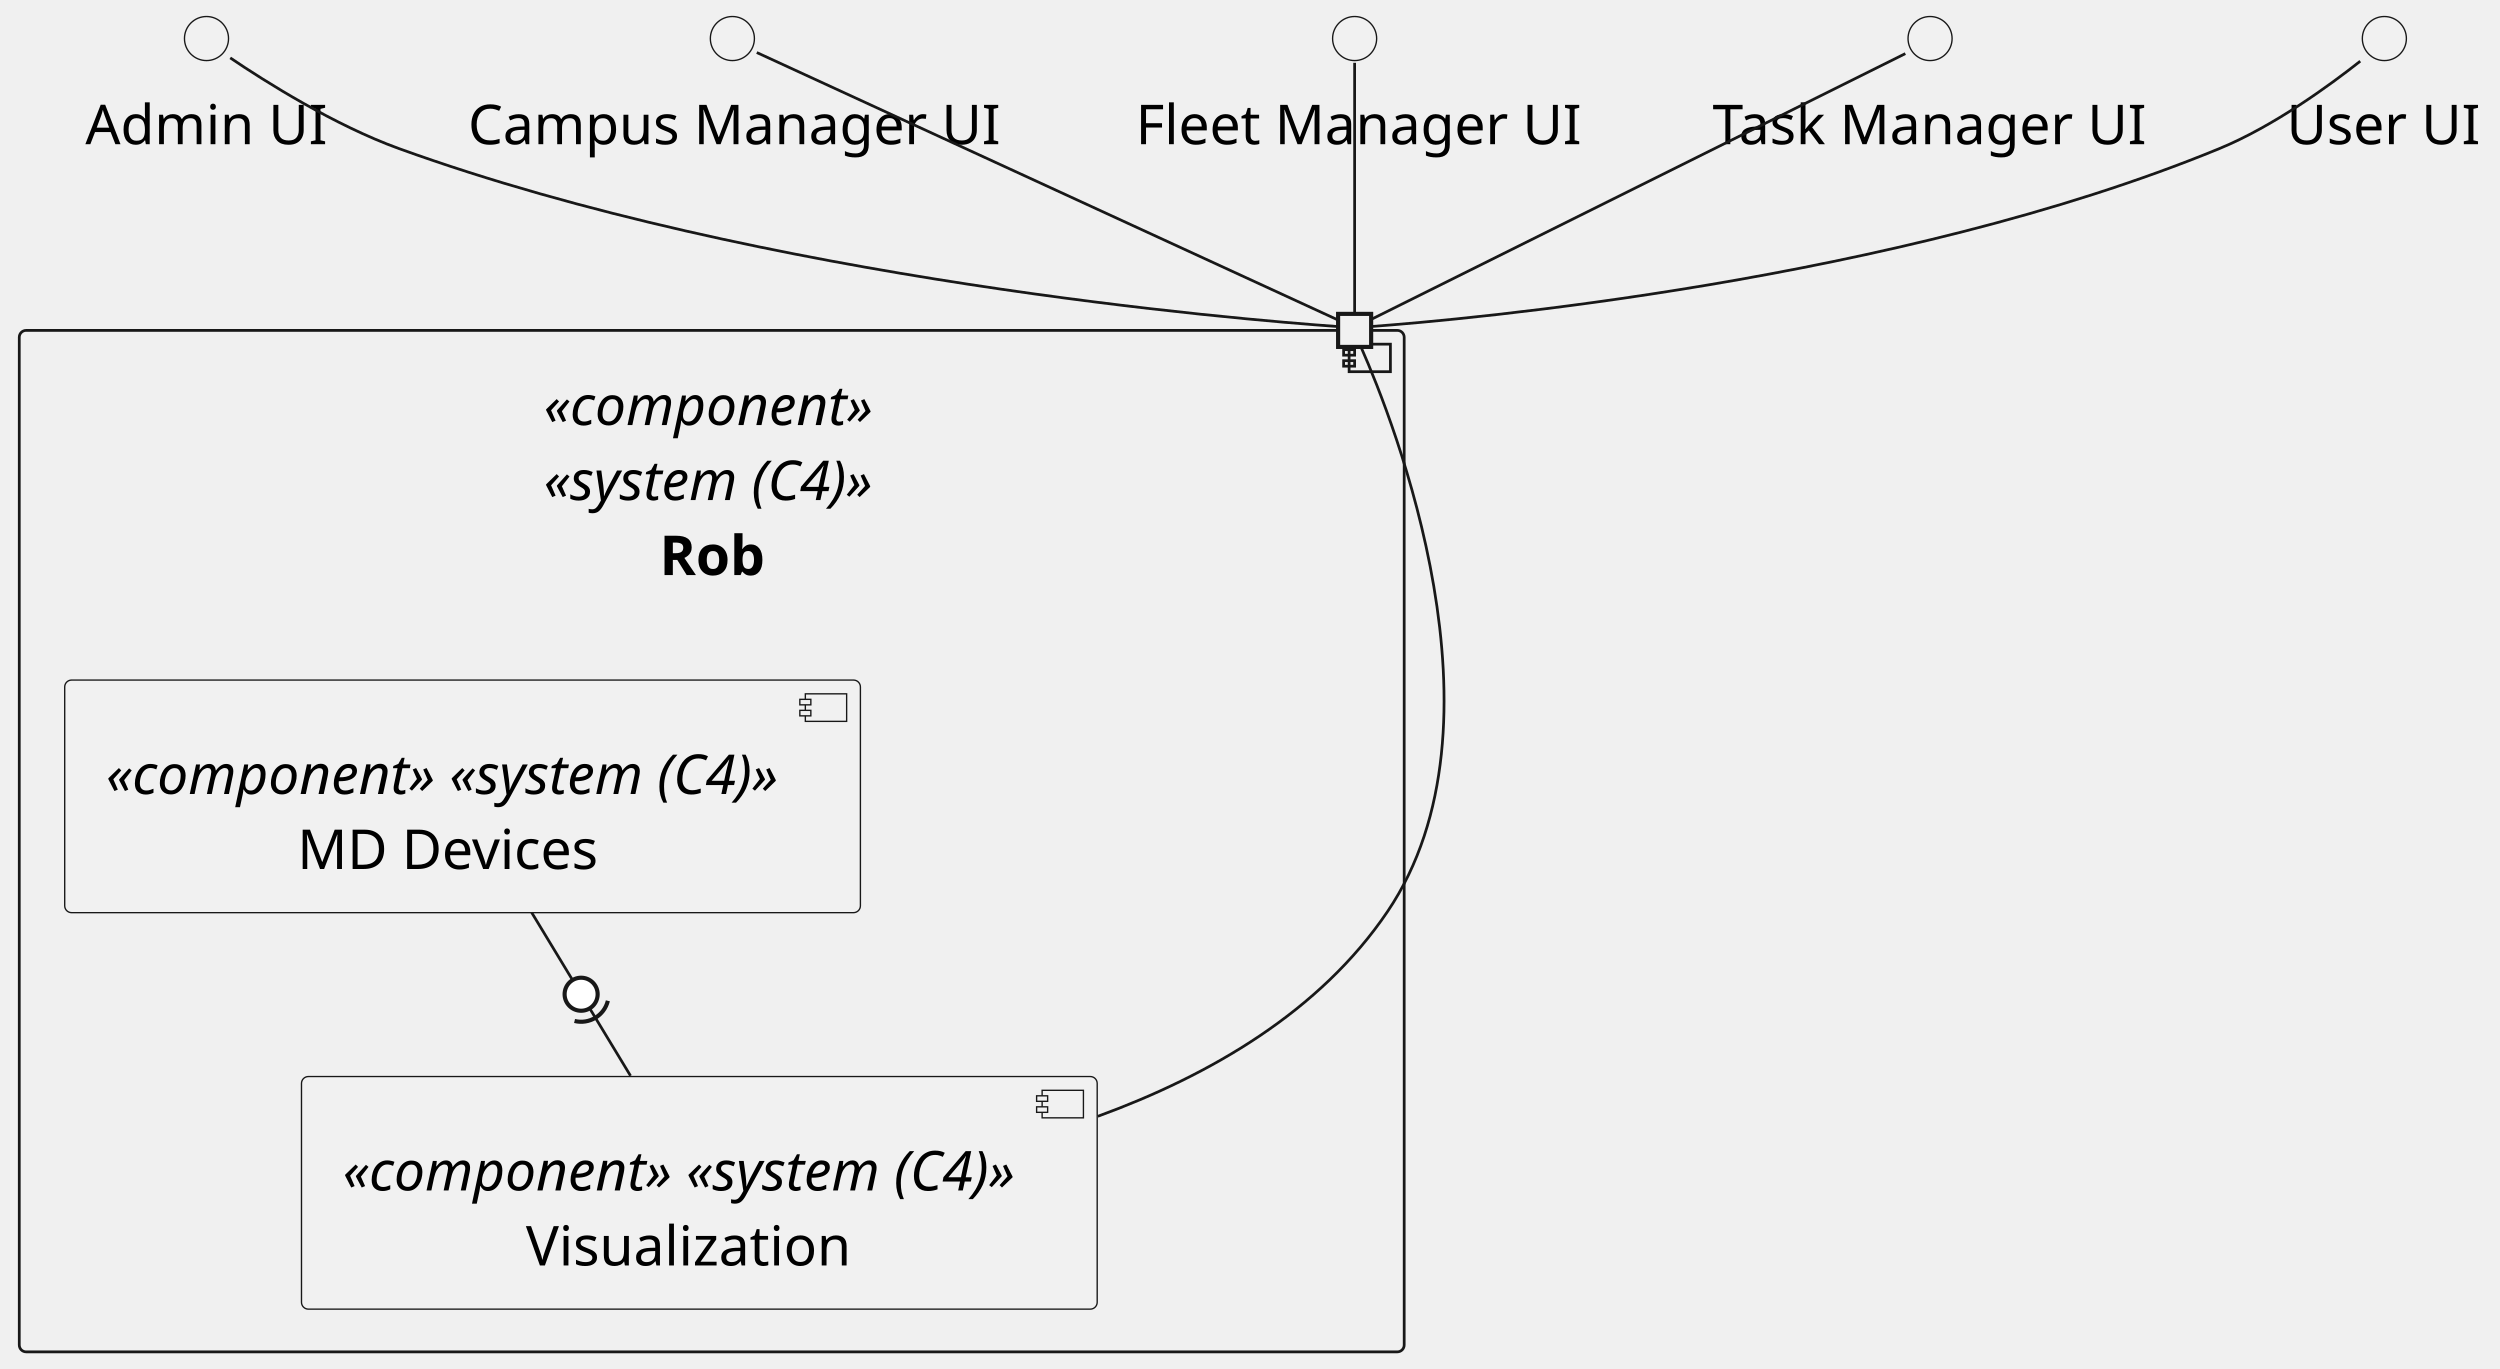
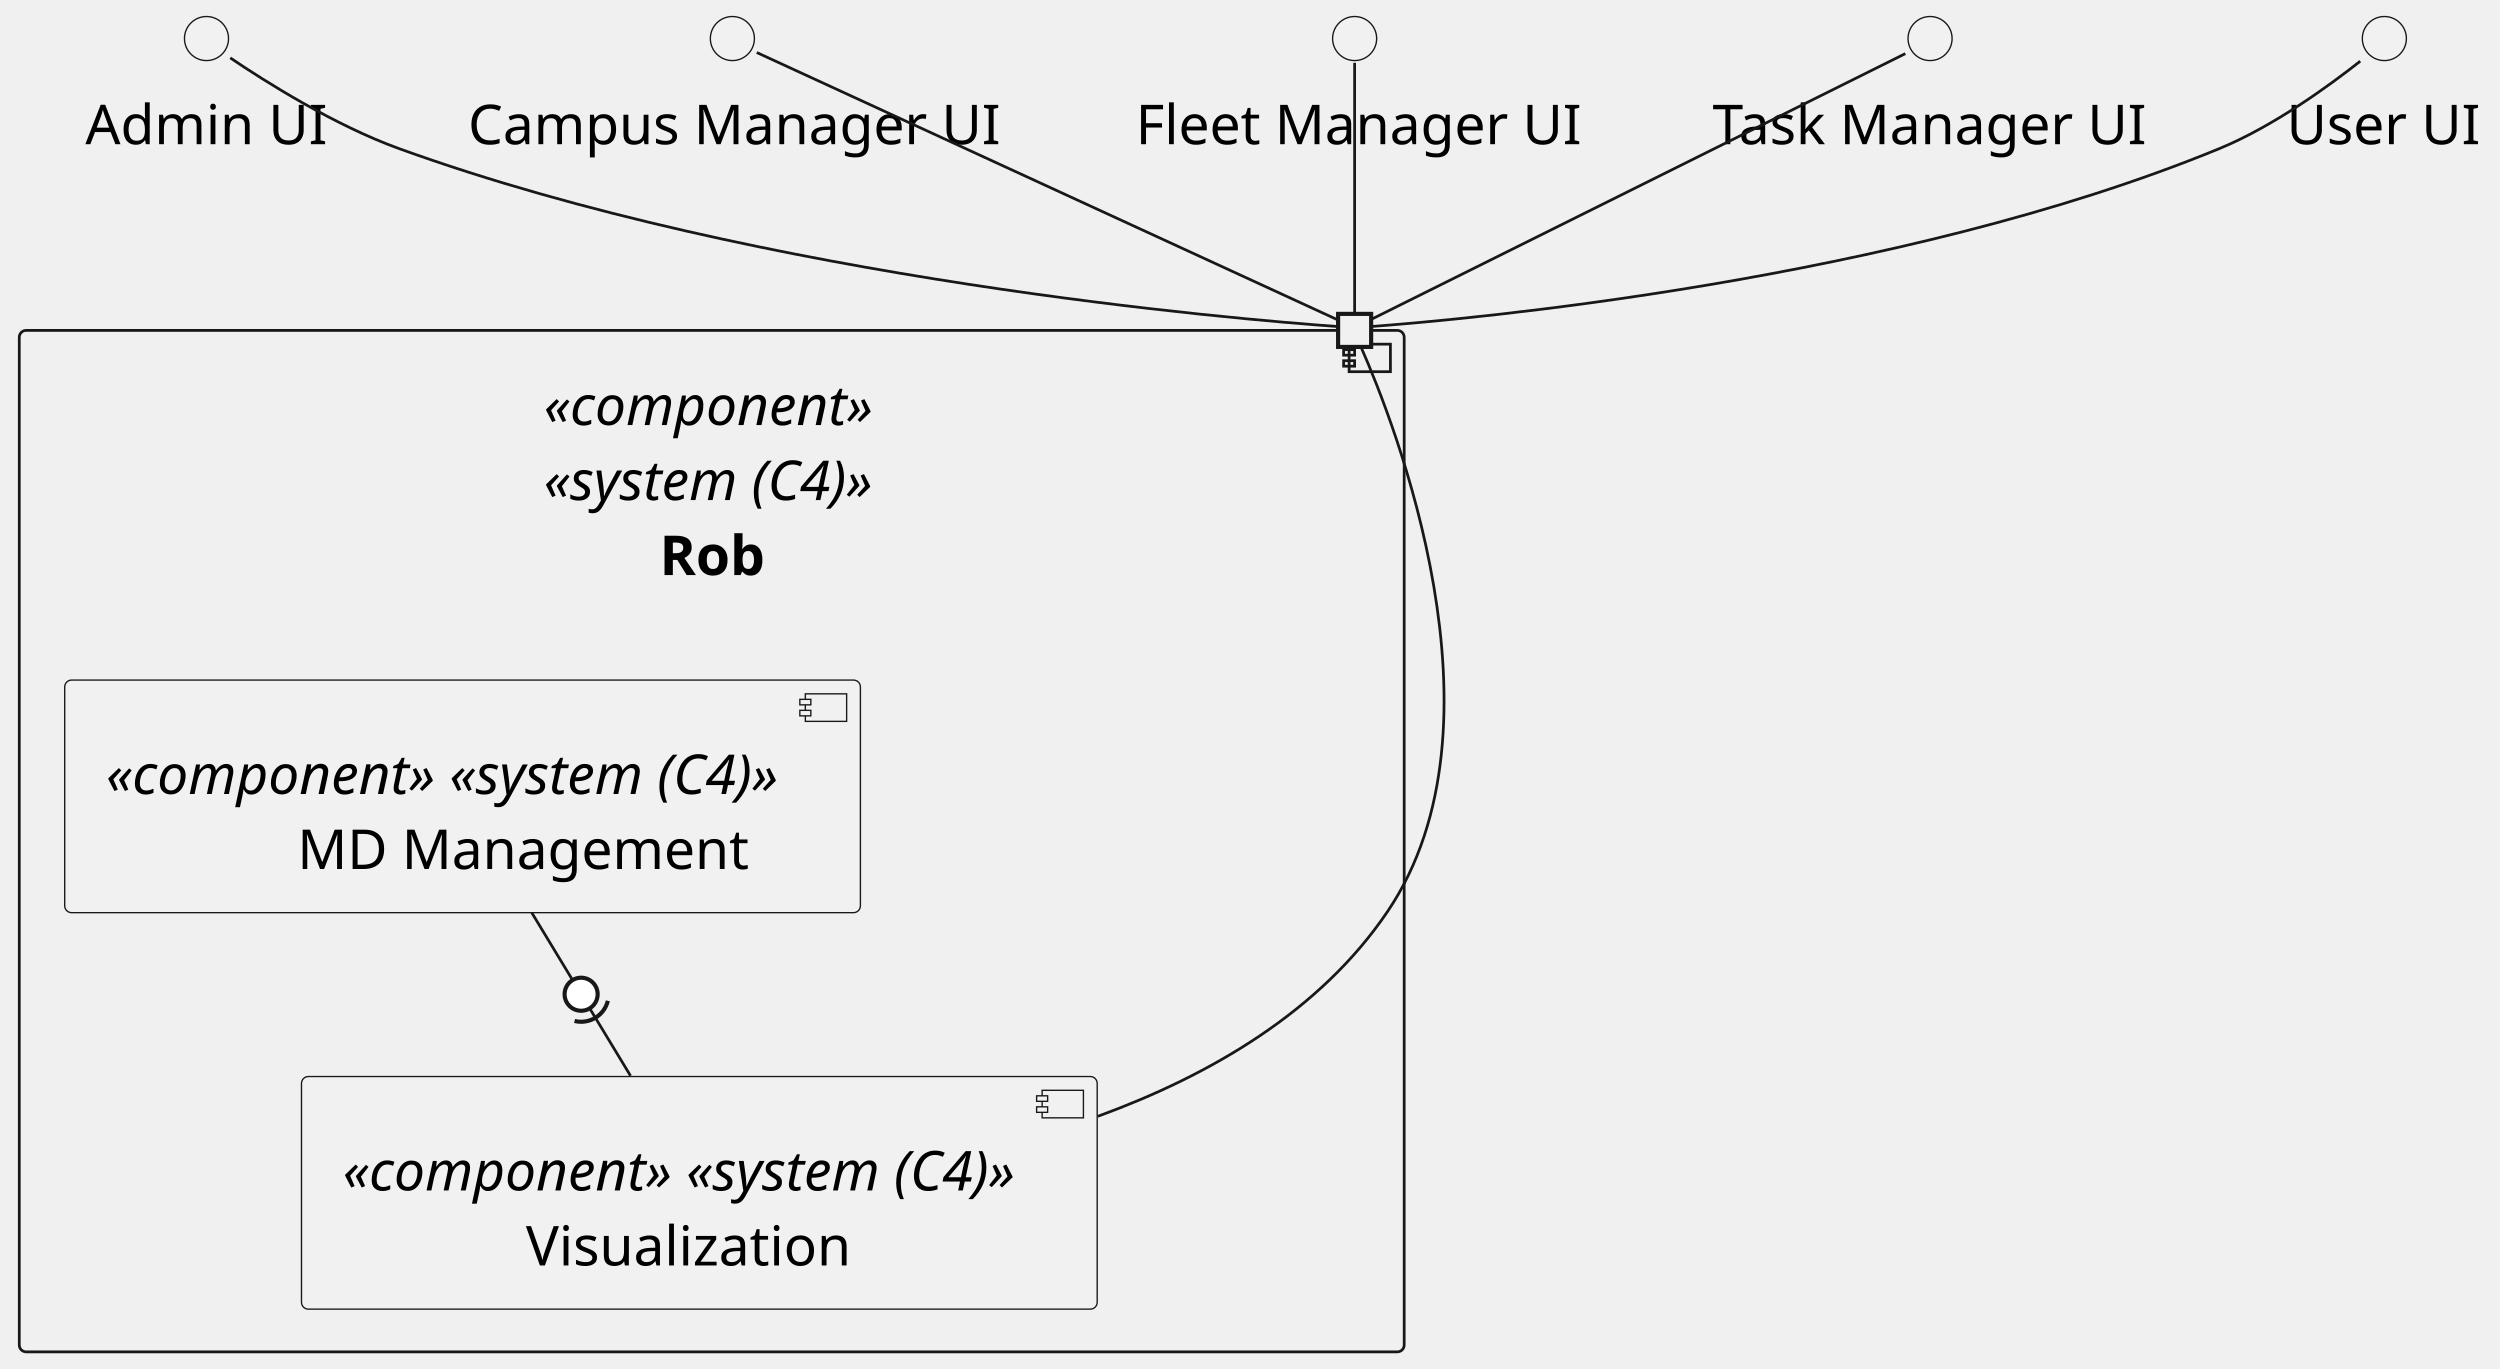
<svg xmlns="http://www.w3.org/2000/svg" contentStyleType="text/css" height="497px" preserveAspectRatio="none" style="width:908px;height:497px;background:#FFFFFF;" version="1.1" viewBox="0 0 908 497" width="908px" zoomAndPan="magnify">
  <defs />
  <g>
    <g id="cluster_Rob">
      <rect fill="none" height="371" rx="2.5" ry="2.5" style="stroke:#181818;stroke-width:1.0;" width="503" x="7" y="120" />
      <rect fill="none" height="10" style="stroke:#181818;stroke-width:1.0;" width="15" x="490" y="125" />
      <rect fill="none" height="2" style="stroke:#181818;stroke-width:1.0;" width="4" x="488" y="127" />
      <rect fill="none" height="2" style="stroke:#181818;stroke-width:1.0;" width="4" x="488" y="131" />
      <text fill="#000000" font-family="sans-serif" font-size="20" font-style="italic" lengthAdjust="spacing" textLength="122" x="197.5" y="154.38">«component»</text>
      <text fill="#000000" font-family="sans-serif" font-size="20" font-style="italic" lengthAdjust="spacing" textLength="122" x="197.5" y="181.62">«system (C4)»</text>
      <text fill="#000000" font-family="sans-serif" font-size="20" font-weight="bold" lengthAdjust="spacing" textLength="37.875" x="239.562" y="208.86">Rob</text>
    </g>
    <text fill="#000000" font-family="sans-serif" font-size="20" lengthAdjust="spacing" textLength="5" x="489.5" y="96.14"> </text>
    <rect fill="#F1F1F1" height="12" style="stroke:#181818;stroke-width:1.5;" width="12" x="486" y="114" />
    <g id="elem_V">
      <rect fill="#F1F1F1" height="84.48" rx="2.5" ry="2.5" style="stroke:#181818;stroke-width:0.5;" width="289" x="109.5" y="391" />
      <rect fill="#F1F1F1" height="10" style="stroke:#181818;stroke-width:0.5;" width="15" x="378.5" y="396" />
      <rect fill="#F1F1F1" height="2" style="stroke:#181818;stroke-width:0.5;" width="4" x="376.5" y="398" />
      <rect fill="#F1F1F1" height="2" style="stroke:#181818;stroke-width:0.5;" width="4" x="376.5" y="402" />
      <text fill="#000000" font-family="sans-serif" font-size="20" font-style="italic" lengthAdjust="spacing" textLength="249" x="124.5" y="432.38">«component» «system (C4)»</text>
      <text fill="#000000" font-family="sans-serif" font-size="20" lengthAdjust="spacing" textLength="116" x="191" y="459.62">Visualization</text>
    </g>
    <g id="elem_MDD">
      <rect fill="#F1F1F1" height="84.48" rx="2.5" ry="2.5" style="stroke:#181818;stroke-width:0.5;" width="289" x="23.5" y="247" />
      <rect fill="#F1F1F1" height="10" style="stroke:#181818;stroke-width:0.5;" width="15" x="292.5" y="252" />
      <rect fill="#F1F1F1" height="2" style="stroke:#181818;stroke-width:0.5;" width="4" x="290.5" y="254" />
      <rect fill="#F1F1F1" height="2" style="stroke:#181818;stroke-width:0.5;" width="4" x="290.5" y="258" />
      <text fill="#000000" font-family="sans-serif" font-size="20" font-style="italic" lengthAdjust="spacing" textLength="249" x="38.5" y="288.38">«component» «system (C4)»</text>
-       <text fill="#000000" font-family="sans-serif" font-size="20" lengthAdjust="spacing" textLength="110" x="108" y="315.62">MD Devices</text>
+       <text fill="#000000" font-family="sans-serif" font-size="20" lengthAdjust="spacing" textLength="110" x="108" y="315.62">MD Management</text>
    </g>
    <g id="elem_AUI">
      <ellipse cx="75" cy="14" fill="#F1F1F1" rx="8" ry="8" style="stroke:#181818;stroke-width:0.5;" />
      <text fill="#000000" font-family="sans-serif" font-size="20" lengthAdjust="spacing" textLength="88" x="31" y="52.38">Admin UI</text>
    </g>
    <g id="elem_CUI">
      <ellipse cx="266" cy="14" fill="#F1F1F1" rx="8" ry="8" style="stroke:#181818;stroke-width:0.5;" />
      <text fill="#000000" font-family="sans-serif" font-size="20" lengthAdjust="spacing" textLength="192" x="170" y="52.38">Campus Manager UI</text>
    </g>
    <g id="elem_FUI">
      <ellipse cx="492" cy="14" fill="#F1F1F1" rx="8" ry="8" style="stroke:#181818;stroke-width:0.5;" />
      <text fill="#000000" font-family="sans-serif" font-size="20" lengthAdjust="spacing" textLength="159" x="412.5" y="52.38">Fleet Manager UI</text>
    </g>
    <g id="elem_TUI">
      <ellipse cx="701" cy="14" fill="#F1F1F1" rx="8" ry="8" style="stroke:#181818;stroke-width:0.5;" />
      <text fill="#000000" font-family="sans-serif" font-size="20" lengthAdjust="spacing" textLength="158" x="622" y="52.38">Task Manager UI</text>
    </g>
    <g id="elem_UUI">
      <ellipse cx="866" cy="14" fill="#F1F1F1" rx="8" ry="8" style="stroke:#181818;stroke-width:0.5;" />
      <text fill="#000000" font-family="sans-serif" font-size="20" lengthAdjust="spacing" textLength="71" x="830.5" y="52.38">User UI</text>
    </g>
    <g id="link_V_P1">
      <path d="M398.73,405.44 C439.58,390.54 479.52,367.29 504,331 C549.95,262.88 505.86,152.28 494.51,126.5 " fill="none" id="V-P1" style="stroke:#181818;stroke-width:1.0;" />
    </g>
    <g id="link_MDD_V">
      <path d="M193.11,331.45 C204.41,350.12 217.72,372.1 229.01,390.74 " fill="none" id="MDD-V" style="stroke:#181818;stroke-width:1.0;" />
      <path d="M208.678,370.817 A10,10 0 0 0 220.775 363.492" fill="none" style="stroke:#181818;stroke-width:1.5;" />
      <ellipse cx="211.064" cy="361.106" fill="#FFFFFF" rx="6" ry="6" style="stroke:#181818;stroke-width:1.5;" />
    </g>
    <g id="link_AUI_P1">
      <path d="M83.62,21.02 C96.41,29.67 121.45,45.49 145,54 C277,101.7 450.51,116.07 485.64,118.58 " fill="none" id="AUI-P1" style="stroke:#181818;stroke-width:1.0;" />
    </g>
    <g id="link_CUI_P1">
      <path d="M274.86,19.08 C311.91,36.13 453.98,101.51 485.7,116.1 " fill="none" id="CUI-P1" style="stroke:#181818;stroke-width:1.0;" />
    </g>
    <g id="link_FUI_P1">
      <path d="M492,22.82 C492,43.04 492,96.66 492,113.72 " fill="none" id="FUI-P1" style="stroke:#181818;stroke-width:1.0;" />
    </g>
    <g id="link_TUI_P1">
      <path d="M692.02,19.47 C656.7,37.04 527.86,101.16 498.14,115.94 " fill="none" id="TUI-P1" style="stroke:#181818;stroke-width:1.0;" />
    </g>
    <g id="link_UUI_P1">
      <path d="M857.24,22.22 C846.05,31.06 825.76,45.87 806,54 C688.62,102.29 531.25,116.12 498.23,118.57 " fill="none" id="UUI-P1" style="stroke:#181818;stroke-width:1.0;" />
    </g>
  </g>
</svg>
